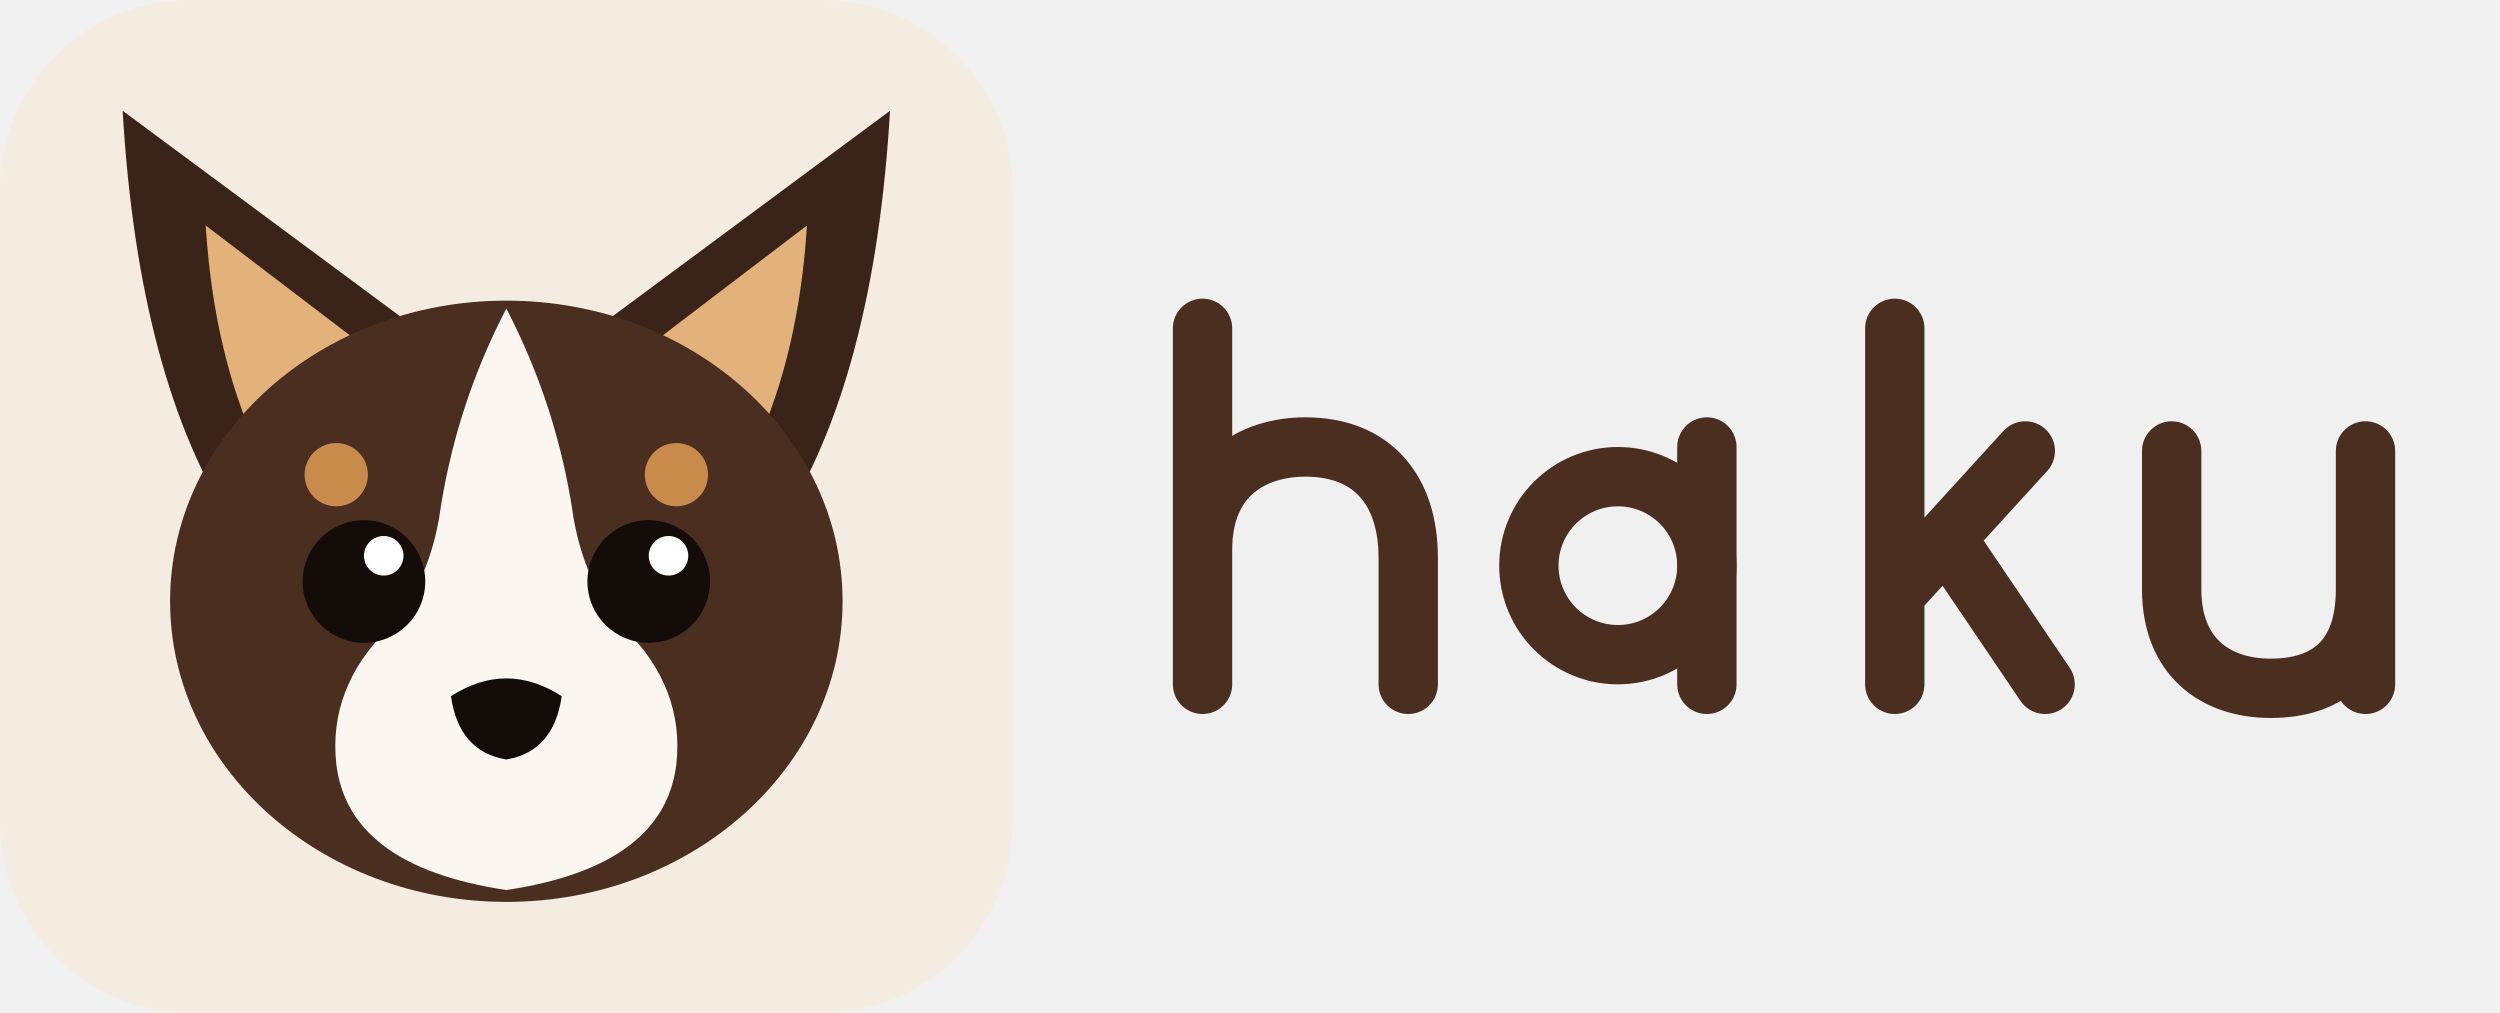
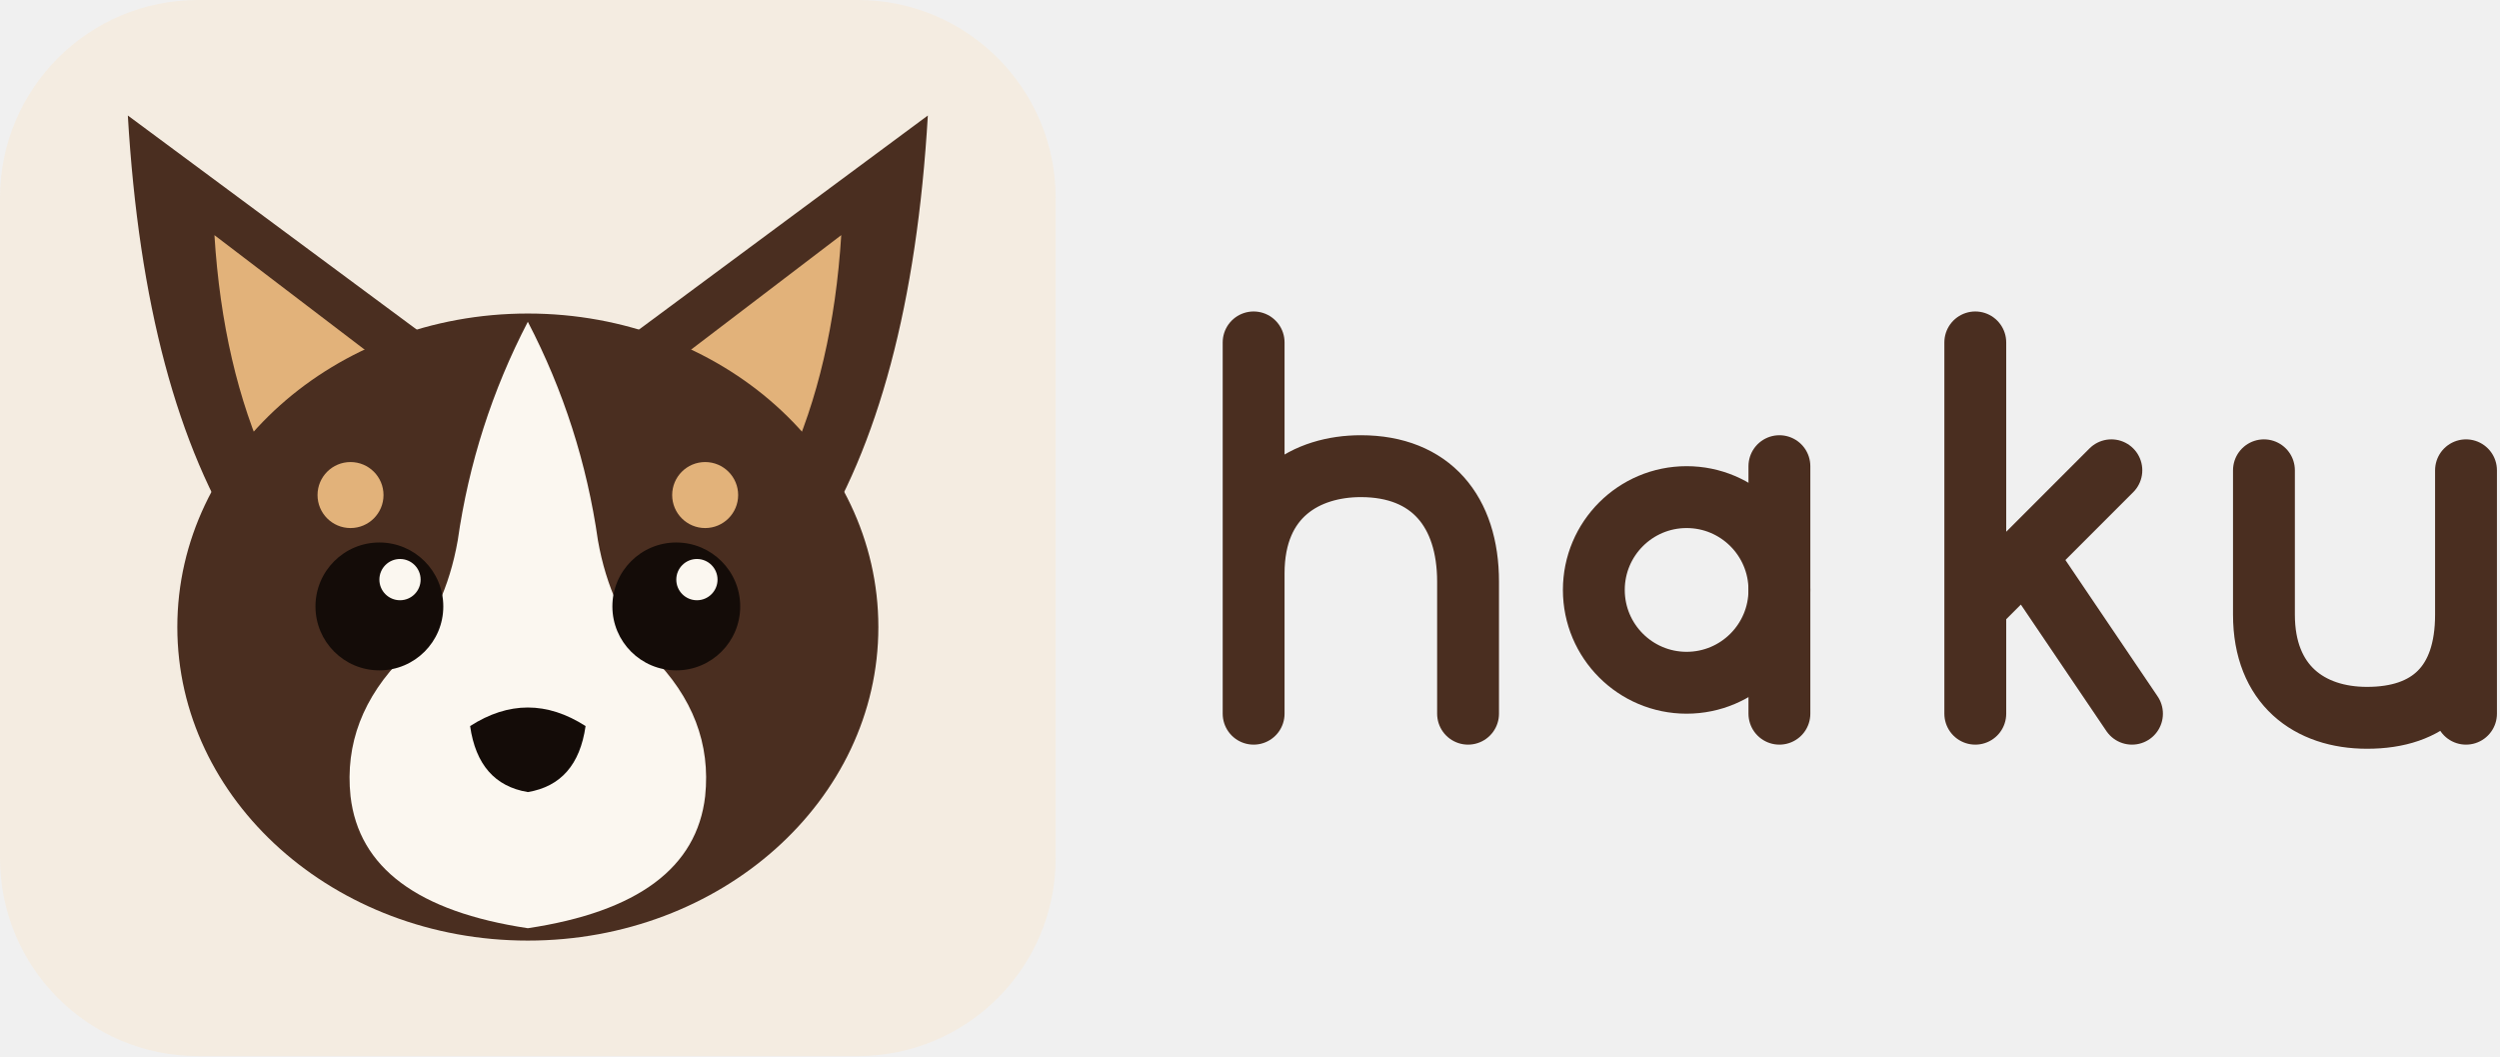
- <svg xmlns="http://www.w3.org/2000/svg" viewBox="0 0 1264 512" width="1264" height="512" role="img" aria-label="haku">
+ <svg xmlns="http://www.w3.org/2000/svg" viewBox="0 0 1212 512" width="1212" height="512" role="img" aria-label="haku">
  <rect width="512" height="512" rx="96" fill="#F4ECE1" />
-   <path d="M62 56 L224 176 L118 266 Q70 192 62 56 Z" fill="#3A241A" />
-   <path d="M450 56 L288 176 L394 266 Q442 192 450 56 Z" fill="#3A241A" />
+   <path d="M62 56 L224 176 L118 266 Q70 192 62 56 Z" fill="#4A2E20" />
+   <path d="M450 56 L288 176 L394 266 Q442 192 450 56 Z" fill="#4A2E20" />
  <path d="M104 114 L188 178 L130 226 Q108 178 104 114 Z" fill="#E2B27A" />
  <path d="M408 114 L324 178 L382 226 Q404 178 408 114 Z" fill="#E2B27A" />
  <ellipse cx="256" cy="304" rx="170" ry="152" fill="#4A2E20" />
  <path d="M256 156 Q282 206 290 262 Q296 296 316 318 Q346 348 342 386 Q336 438 256 450 Q176 438 170 386 Q166 348 196 318 Q216 296 222 262 Q230 206 256 156 Z" fill="#FBF7F0" />
-   <circle cx="170" cy="240" r="16" fill="#C98B4B" />
-   <circle cx="342" cy="240" r="16" fill="#C98B4B" />
+   <circle cx="170" cy="240" r="16" fill="#E2B27A" />
+   <circle cx="342" cy="240" r="16" fill="#E2B27A" />
  <circle cx="184" cy="294" r="31" fill="#140C08" />
  <circle cx="328" cy="294" r="31" fill="#140C08" />
-   <circle cx="194" cy="281" r="10" fill="#FFFFFF" />
-   <circle cx="338" cy="281" r="10" fill="#FFFFFF" />
+   <circle cx="194" cy="281" r="10" fill="#FBF7F0" />
+   <circle cx="338" cy="281" r="10" fill="#FBF7F0" />
  <path d="M228 352 Q256 334 284 352 Q280 380 256 384 Q232 380 228 352 Z" fill="#140C08" />
  <g transform="translate(548 16)" fill="none" stroke="#4A2E20" stroke-width="30" stroke-linecap="round" stroke-linejoin="round">
    <path d="M60 150 V330 M60 262 C60 224 86 210 112 210 C146 210 164 232 164 266 V330" />
    <circle cx="270" cy="270" r="45" />
    <path d="M315 210 V330" />
-     <path d="M410 150 V330 M476 212 L414 280 M440 262 L486 330" />
+     <path d="M410 150 V330 M476 212 L414 274 M440 262 L486 330" />
    <path d="M550 212 V282 C550 316 572 332 600 332 C630 332 648 316 648 282 V212 M648 282 V330" />
  </g>
</svg>
